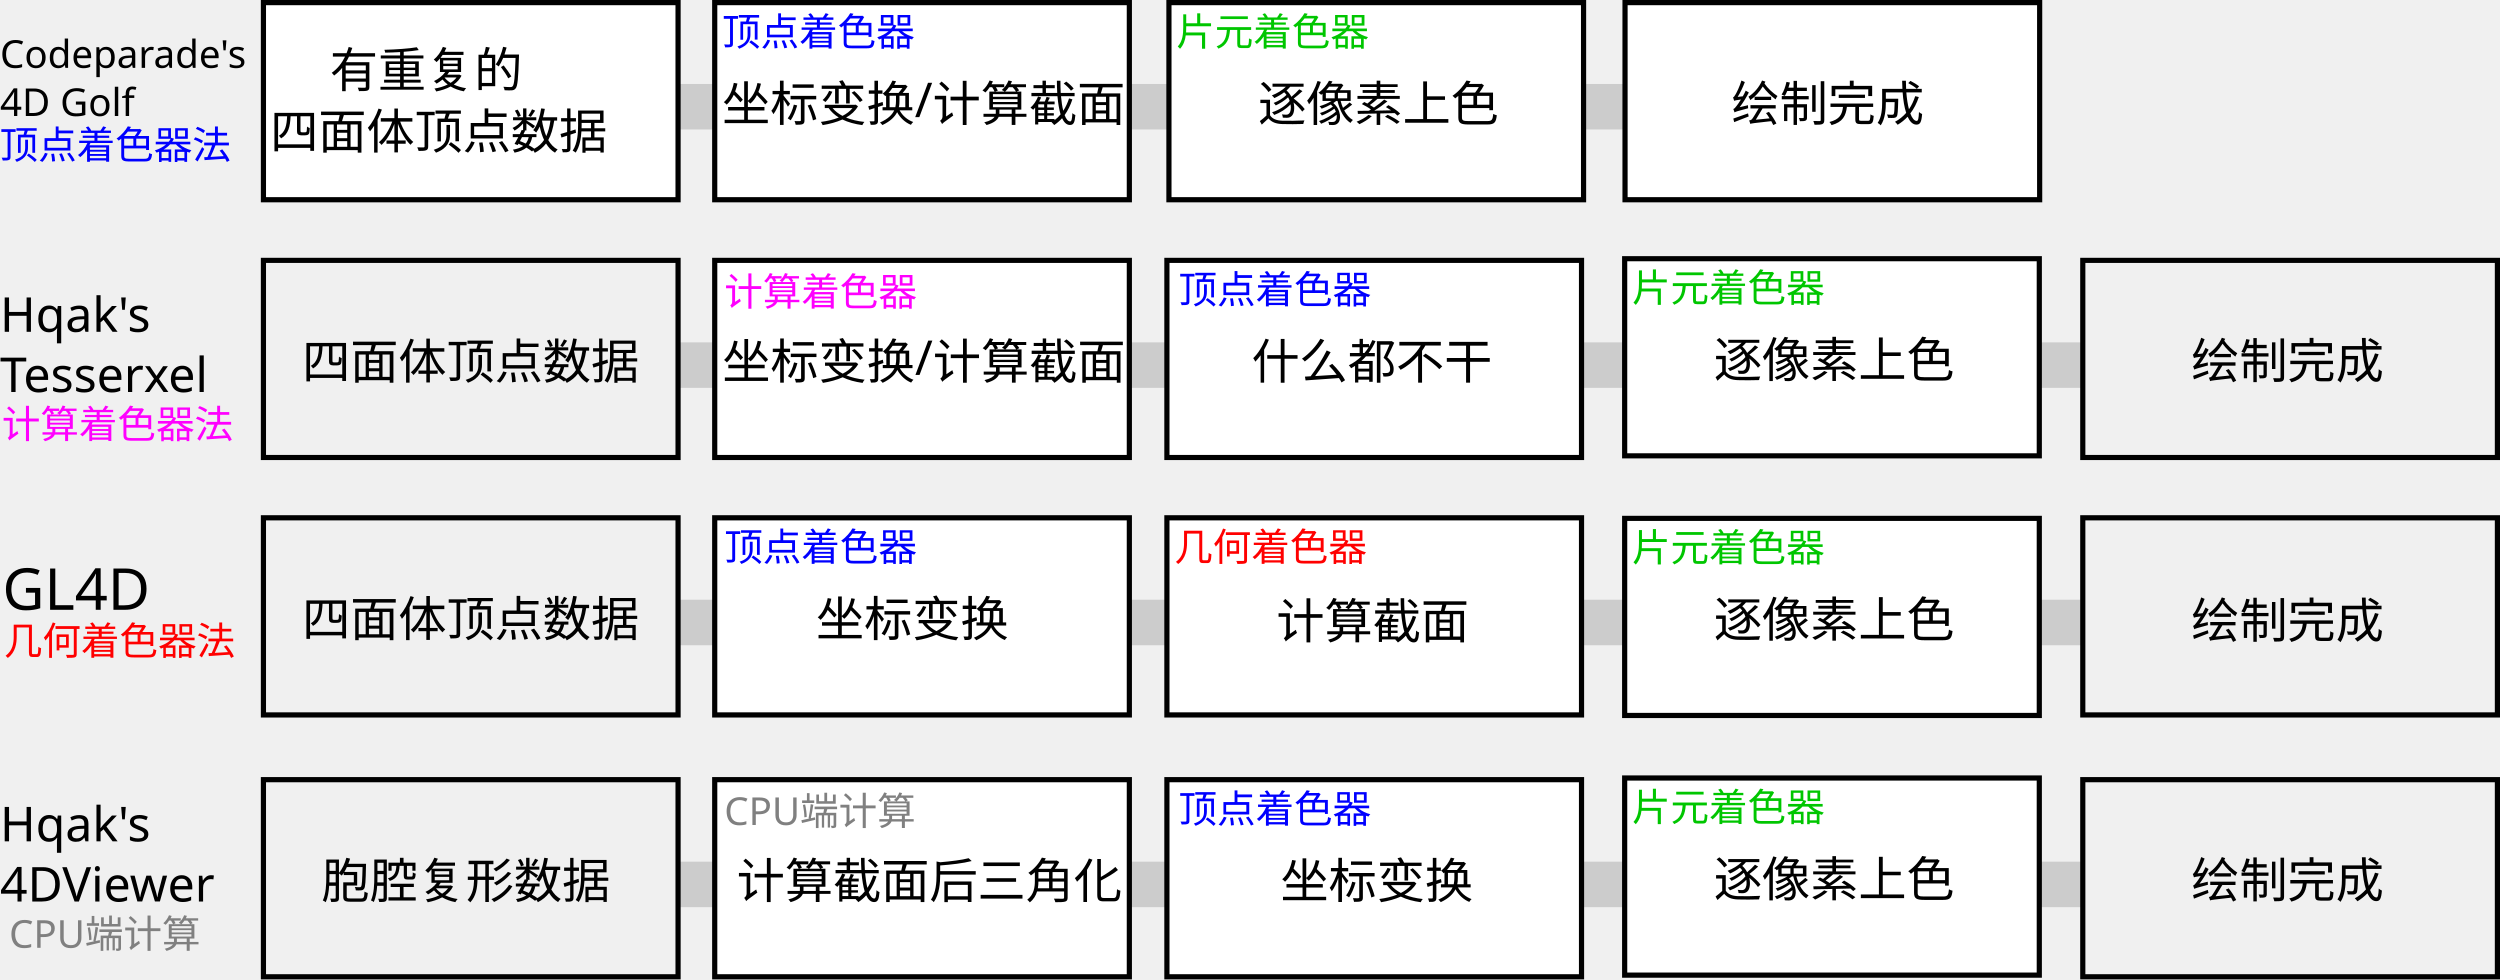
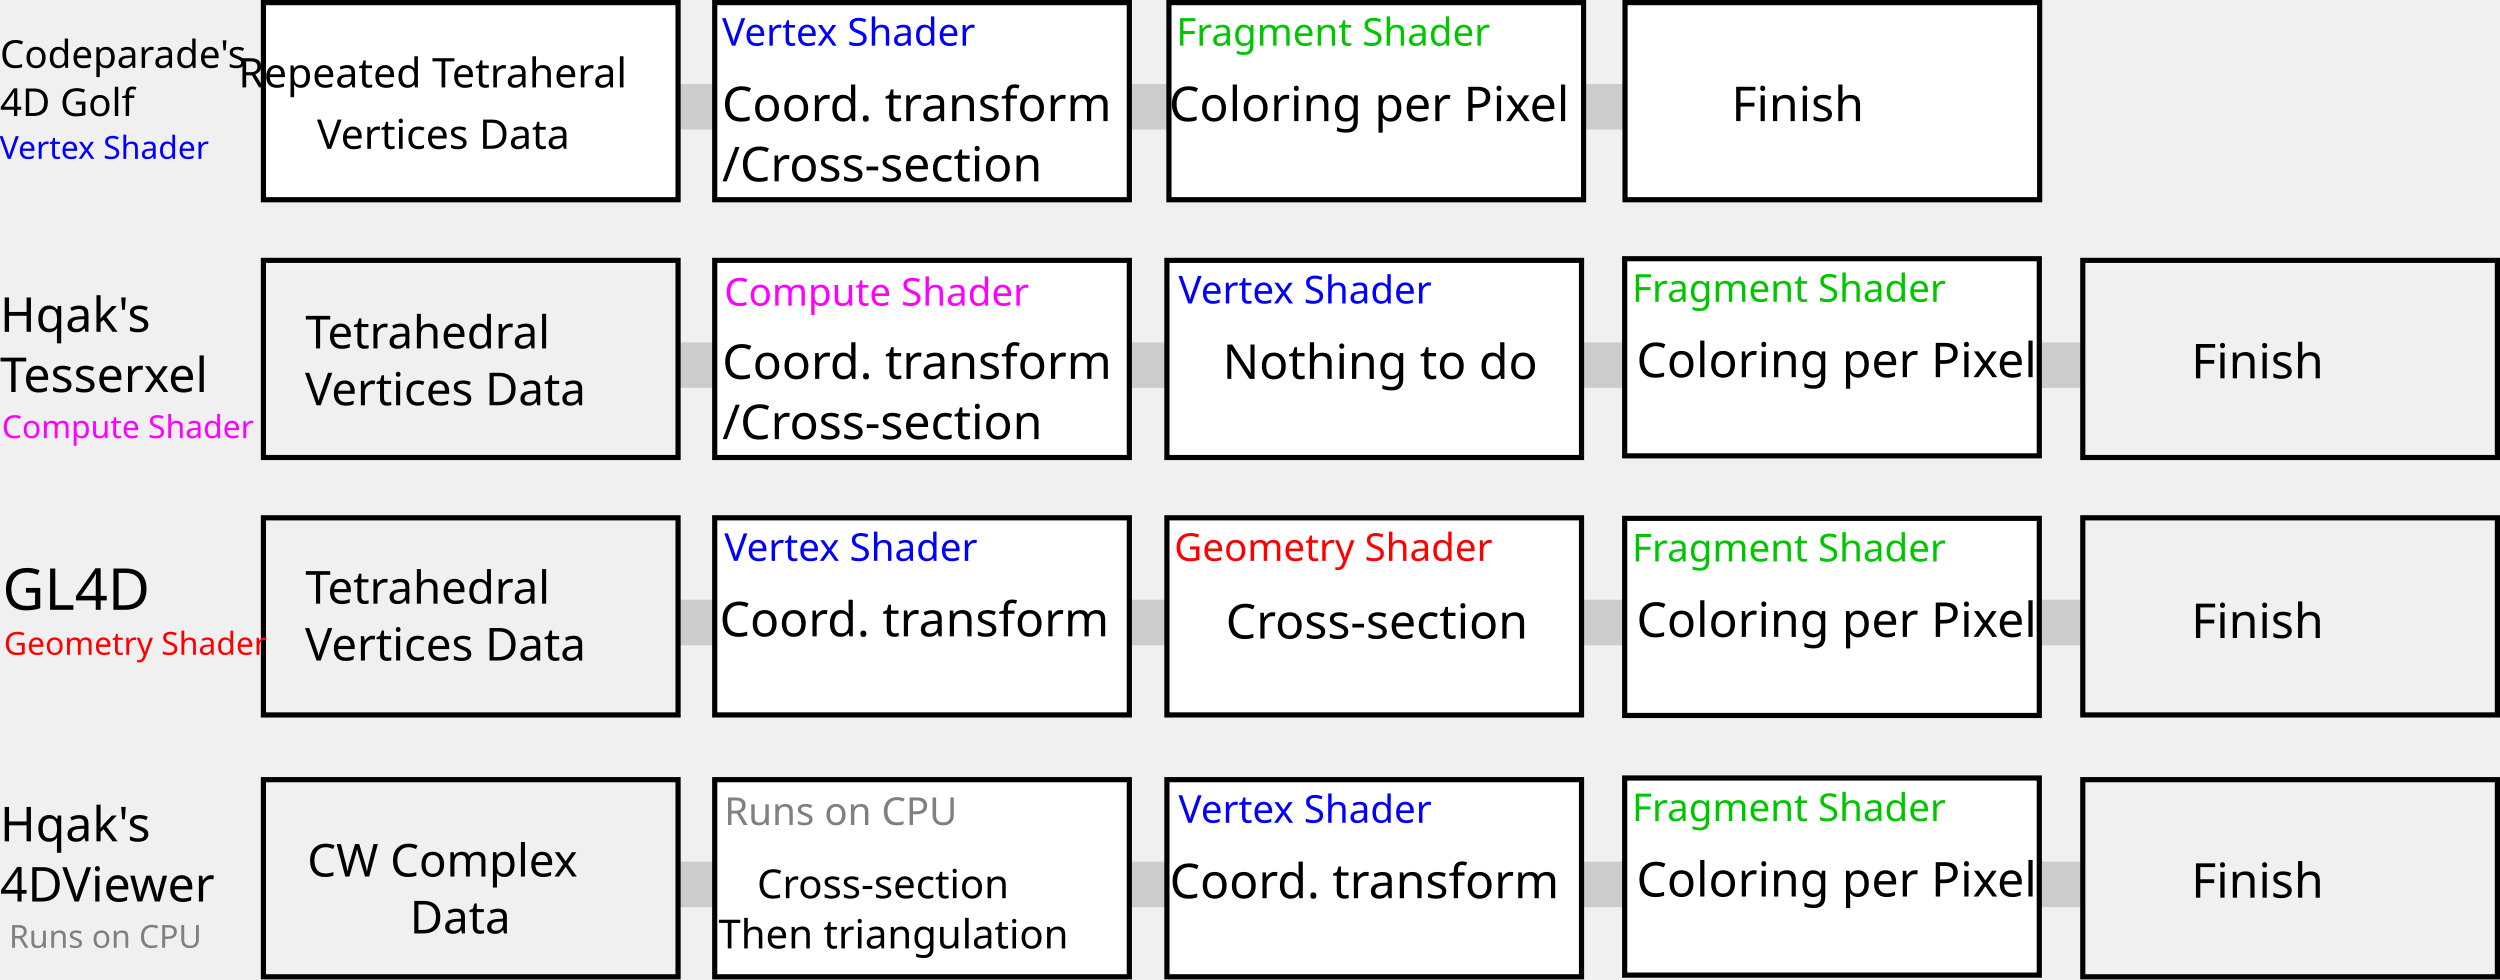
- <svg xmlns="http://www.w3.org/2000/svg" width="549.361mm" height="215.219mm" viewBox="0 0 549.361 215.219" version="1.1" id="svg189626">
+ <svg xmlns="http://www.w3.org/2000/svg" xmlns:xlink="http://www.w3.org/1999/xlink" width="549.361mm" height="215.219mm" viewBox="0 0 549.361 215.219" version="1.1" id="svg189626">
  <defs id="defs189623" />
  <g id="layer1" transform="translate(27.36523,-32.39238)">
    <path style="fill:none;stroke:#cccccc;stroke-width:10;stroke-linecap:butt;stroke-linejoin:miter;stroke-miterlimit:4;stroke-dasharray:none;stroke-opacity:1" d="m 121.683,169.177 h 308.54" id="path211511" />
    <path style="fill:none;stroke:#cccccc;stroke-width:10;stroke-linecap:butt;stroke-linejoin:miter;stroke-miterlimit:4;stroke-dasharray:none;stroke-opacity:1" d="m 121.683,112.622 h 308.54" id="path211372" />
    <path style="fill:none;stroke:#cccccc;stroke-width:10;stroke-linecap:butt;stroke-linejoin:miter;stroke-miterlimit:4;stroke-dasharray:none;stroke-opacity:1" d="M 121.683,55.842 H 401.697" id="path211218" />
    <rect style="fill:#ffffff;stroke:#000000;stroke-width:1.138;stroke-linecap:round" id="rect189863" width="91.112" height="43.318" x="30.523" y="32.961" />
-     <text xml:space="preserve" style="font-style:normal;font-weight:normal;font-size:10.583px;line-height:1.25;font-family:sans-serif;letter-spacing:0px;word-spacing:0px;fill:#000000;fill-opacity:1;stroke:none;stroke-width:0.265" x="75.912" y="51.602" id="text190835">
-       <tspan id="tspan190833" style="text-align:center;text-anchor:middle;stroke-width:0.265" x="75.912" y="51.602">有重复的</tspan>
-       <tspan style="text-align:center;text-anchor:middle;stroke-width:0.265" x="75.912" y="65.097" id="tspan209465">四面体顶点数据</tspan>
+     <text xml:space="preserve" style="font-style:normal;font-weight:normal;font-size:9px;line-height:1.25;font-family:sans-serif;letter-spacing:0px;word-spacing:0px;fill:#000000;fill-opacity:1;stroke:none;stroke-width:0.265" x="75.912" y="51.602" id="text190835">
+       <tspan id="tspan190833" style="text-align:center;text-anchor:middle;stroke-width:0.265" x="75.912" y="51.602">Repeated Tetraheral</tspan>
+       <tspan style="text-align:center;text-anchor:middle;stroke-width:0.265" x="75.912" y="65.097" id="tspan209465">Vertices Data</tspan>
    </text>
    <rect style="fill:none;stroke:#000000;stroke-width:1.138;stroke-linecap:round" id="rect194877" width="91.112" height="43.318" x="30.523" y="89.606" />
-     <text xml:space="preserve" style="font-style:normal;font-weight:normal;font-size:10.583px;line-height:1.25;font-family:sans-serif;letter-spacing:0px;word-spacing:0px;fill:#000000;fill-opacity:1;stroke:none;stroke-width:0.265" x="39.015" y="115.654" id="text194881">
-       <tspan id="tspan194879" style="stroke-width:0.265" x="39.015" y="115.654">四面体顶点数据</tspan>
+     <text xml:space="preserve" style="font-style:normal;font-weight:normal;font-size:10px;line-height:1.25;font-family:sans-serif;letter-spacing:0px;word-spacing:0px;fill:#000000;fill-opacity:1;stroke:none;stroke-width:0.265" x="77.016" y="108.947" id="text194881">
+       <tspan id="tspan194879" style="text-align:center;text-anchor:middle;stroke-width:0.265" x="77.016" y="108.947">Tetrahedral </tspan>
+       <tspan style="text-align:center;text-anchor:middle;stroke-width:0.265" x="77.016" y="121.447" id="tspan6151">Vertices Data</tspan>
    </text>
    <rect style="fill:none;stroke:#000000;stroke-width:1.138;stroke-linecap:round" id="rect194883" width="91.112" height="43.318" x="30.523" y="146.177" />
-     <text xml:space="preserve" style="font-style:normal;font-weight:normal;font-size:10.583px;line-height:1.25;font-family:sans-serif;letter-spacing:0px;word-spacing:0px;fill:#000000;fill-opacity:1;stroke:none;stroke-width:0.265" x="39.015" y="172.226" id="text194887">
-       <tspan id="tspan194885" style="stroke-width:0.265" x="39.015" y="172.226">四面体顶点数据</tspan>
-     </text>
    <rect style="fill:#ffffff;stroke:#000000;stroke-width:1.138;stroke-linecap:round" id="rect194889" width="91.112" height="43.318" x="129.69" y="32.961" />
    <text xml:space="preserve" style="font-style:normal;font-weight:normal;font-size:10.583px;line-height:1.25;font-family:sans-serif;letter-spacing:0px;word-spacing:0px;fill:#000000;fill-opacity:1;stroke:none;stroke-width:0.265" x="131.303" y="59.01" id="text194893">
-       <tspan id="tspan194891" style="stroke-width:0.265" x="131.303" y="59.01">坐标变换/计算截面</tspan>
+       <tspan id="tspan194891" style="stroke-width:0.265" x="131.303" y="59.01">Coord. transform</tspan>
+       <tspan style="stroke-width:0.265" x="131.303" y="72.239" id="tspan1369">/Cross-section</tspan>
    </text>
    <rect style="fill:#ffffff;stroke:#000000;stroke-width:1.138;stroke-linecap:round" id="rect194895" width="91.112" height="43.318" x="129.69" y="89.606" />
    <text xml:space="preserve" style="font-style:normal;font-weight:normal;font-size:10.583px;line-height:1.25;font-family:sans-serif;letter-spacing:0px;word-spacing:0px;fill:#000000;fill-opacity:1;stroke:none;stroke-width:0.265" x="131.354" y="115.654" id="text194899">
-       <tspan id="tspan194897" style="stroke-width:0.265" x="131.354" y="115.654">坐标变换/计算截面</tspan>
+       <tspan id="tspan194897" style="stroke-width:0.265" x="131.354" y="115.654">Coord. transform</tspan>
+       <tspan style="stroke-width:0.265" x="131.354" y="128.883" id="tspan2725">/Cross-section</tspan>
    </text>
    <rect style="fill:#ffffff;stroke:#000000;stroke-width:1.138;stroke-linecap:round" id="rect194901" width="91.112" height="43.318" x="129.69" y="146.177" />
-     <text xml:space="preserve" style="font-style:normal;font-weight:normal;font-size:10.583px;line-height:1.25;font-family:sans-serif;letter-spacing:0px;word-spacing:0px;fill:#000000;fill-opacity:1;stroke:none;stroke-width:0.265" x="151.94" y="172.226" id="text194905">
-       <tspan id="tspan194903" style="stroke-width:0.265" x="151.94" y="172.226">坐标变换</tspan>
+     <text xml:space="preserve" style="font-style:normal;font-weight:normal;font-size:10.583px;line-height:1.25;font-family:sans-serif;letter-spacing:0px;word-spacing:0px;fill:#000000;fill-opacity:1;stroke:none;stroke-width:0.265" x="130.773" y="172.226" id="text194905">
+       <tspan id="tspan194903" style="stroke-width:0.265" x="130.773" y="172.226">Coord. transform</tspan>
    </text>
    <text xml:space="preserve" style="font-style:normal;font-weight:normal;font-size:8.467px;line-height:1.25;font-family:sans-serif;letter-spacing:0px;word-spacing:0px;fill:#0000ff;fill-opacity:1;stroke:none;stroke-width:0.265" x="131.303" y="42.429" id="text200193">
-       <tspan id="tspan200191" style="font-size:8.467px;fill:#0000ff;stroke-width:0.265" x="131.303" y="42.429">顶点着色器</tspan>
+       <tspan id="tspan200191" style="font-size:8.467px;fill:#0000ff;stroke-width:0.265" x="131.303" y="42.429">Vertex Shader</tspan>
    </text>
    <text xml:space="preserve" style="font-style:normal;font-weight:normal;font-size:8.467px;line-height:1.25;font-family:sans-serif;letter-spacing:0px;word-spacing:0px;fill:#ff00ff;fill-opacity:1;stroke:none;stroke-width:0.265" x="131.79" y="99.561" id="text201851">
-       <tspan id="tspan201849" style="font-size:8.467px;fill:#ff00ff;stroke-width:0.265" x="131.79" y="99.561">计算着色器</tspan>
+       <tspan id="tspan201849" style="font-size:8.467px;fill:#ff00ff;stroke-width:0.265" x="131.79" y="99.561">Compute Shader</tspan>
    </text>
    <rect style="fill:#ffffff;stroke:#000000;stroke-width:1.138;stroke-linecap:round" id="rect202749" width="91.112" height="43.318" x="229.501" y="32.961" />
-     <text xml:space="preserve" style="font-style:normal;font-weight:normal;font-size:10.583px;line-height:1.25;font-family:sans-serif;letter-spacing:0px;word-spacing:0px;fill:#000000;fill-opacity:1;stroke:none;stroke-width:0.265" x="249.105" y="59.01" id="text202753">
-       <tspan id="tspan202751" style="stroke-width:0.265" x="249.105" y="59.01">逐像素上色</tspan>
+     <text xml:space="preserve" style="font-style:normal;font-weight:normal;font-size:10.583px;line-height:1.25;font-family:sans-serif;letter-spacing:0px;word-spacing:0px;fill:#000000;fill-opacity:1;stroke:none;stroke-width:0.265" x="229.526" y="59.01" id="text202753">
+       <tspan id="tspan202751" style="stroke-width:0.265" x="229.526" y="59.01">Coloring per Pixel</tspan>
    </text>
    <text xml:space="preserve" style="font-style:normal;font-weight:normal;font-size:8.467px;line-height:1.25;font-family:sans-serif;letter-spacing:0px;word-spacing:0px;fill:#00c600;fill-opacity:1;stroke:none;stroke-width:0.265" x="231.113" y="42.429" id="text202757">
-       <tspan id="tspan202755" style="font-size:8.467px;fill:#00c600;fill-opacity:1;stroke-width:0.265" x="231.113" y="42.429">片元着色器</tspan>
+       <tspan id="tspan202755" style="font-size:8.467px;fill:#00c600;fill-opacity:1;stroke-width:0.265" x="231.113" y="42.429">Fragment Shader</tspan>
    </text>
    <rect style="fill:#ffffff;stroke:#000000;stroke-width:1.138;stroke-linecap:round" id="rect205793" width="91.112" height="43.318" x="229.054" y="89.606" />
    <rect style="fill:#ffffff;stroke:#000000;stroke-width:1.138;stroke-linecap:round" id="rect205795" width="91.112" height="43.318" x="229.054" y="146.177" />
    <text xml:space="preserve" style="font-style:normal;font-weight:normal;font-size:8.467px;line-height:1.25;font-family:sans-serif;letter-spacing:0px;word-spacing:0px;fill:#0000ff;fill-opacity:1;stroke:none;stroke-width:0.265" x="231.601" y="99.073" id="text205799">
-       <tspan id="tspan205797" style="font-size:8.467px;fill:#0000ff;stroke-width:0.265" x="231.601" y="99.073">顶点着色器</tspan>
+       <tspan id="tspan205797" style="font-size:8.467px;fill:#0000ff;stroke-width:0.265" x="231.601" y="99.073">Vertex Shader</tspan>
    </text>
-     <text xml:space="preserve" style="font-style:normal;font-weight:normal;font-size:10.583px;line-height:1.25;font-family:sans-serif;letter-spacing:0px;word-spacing:0px;fill:#000000;fill-opacity:1;stroke:none;stroke-width:0.265" x="247.652" y="115.654" id="text205803">
-       <tspan id="tspan205801" style="stroke-width:0.265" x="247.652" y="115.654">什么都不干</tspan>
+     <text xml:space="preserve" style="font-style:normal;font-weight:normal;font-size:10.583px;line-height:1.25;font-family:sans-serif;letter-spacing:0px;word-spacing:0px;fill:#000000;fill-opacity:1;stroke:none;stroke-width:0.265" x="241.302" y="115.654" id="text205803">
+       <tspan id="tspan205801" style="stroke-width:0.265" x="241.302" y="115.654">Nothing to do</tspan>
    </text>
    <text xml:space="preserve" style="font-style:normal;font-weight:normal;font-size:8.467px;line-height:1.25;font-family:sans-serif;letter-spacing:0px;word-spacing:0px;fill:#0000ff;fill-opacity:1;stroke:none;stroke-width:0.265" x="131.79" y="155.644" id="text206153">
-       <tspan id="tspan206151" style="font-size:8.467px;fill:#0000ff;stroke-width:0.265" x="131.79" y="155.644">顶点着色器</tspan>
+       <tspan id="tspan206151" style="font-size:8.467px;fill:#0000ff;stroke-width:0.265" x="131.79" y="155.644">Vertex Shader</tspan>
    </text>
    <text xml:space="preserve" style="font-style:normal;font-weight:normal;font-size:8.467px;line-height:1.25;font-family:sans-serif;letter-spacing:0px;word-spacing:0px;fill:#ff0000;fill-opacity:1;stroke:none;stroke-width:0.265" x="230.667" y="155.644" id="text206157">
-       <tspan id="tspan206155" style="font-size:8.467px;fill:#ff0000;stroke-width:0.265" x="230.667" y="155.644">几何着色器</tspan>
+       <tspan id="tspan206155" style="font-size:8.467px;fill:#ff0000;stroke-width:0.265" x="230.667" y="155.644">Geometry Shader</tspan>
    </text>
-     <text xml:space="preserve" style="font-style:normal;font-weight:normal;font-size:10.583px;line-height:1.25;font-family:sans-serif;letter-spacing:0px;word-spacing:0px;fill:#000000;fill-opacity:1;stroke:none;stroke-width:0.265" x="253.111" y="172.713" id="text206507">
-       <tspan id="tspan206505" style="stroke-width:0.265" x="253.111" y="172.713">计算截面</tspan>
+     <text xml:space="preserve" style="font-style:normal;font-weight:normal;font-size:10.583px;line-height:1.25;font-family:sans-serif;letter-spacing:0px;word-spacing:0px;fill:#000000;fill-opacity:1;stroke:none;stroke-width:0.265" x="241.998" y="172.713" id="text206507">
+       <tspan id="tspan206505" style="stroke-width:0.265" x="241.998" y="172.713">Cross-section</tspan>
    </text>
    <rect style="fill:#ffffff;stroke:#000000;stroke-width:1.138;stroke-linecap:round" id="rect210437" width="91.112" height="43.318" x="329.726" y="32.961" />
    <rect style="fill:none;stroke:#000000;stroke-width:1.138;stroke-linecap:round" id="rect210439" width="91.112" height="43.318" x="430.315" y="89.606" />
    <rect style="fill:none;stroke:#000000;stroke-width:1.138;stroke-linecap:round" id="rect210441" width="91.112" height="43.318" x="430.315" y="146.177" />
    <text xml:space="preserve" style="font-style:normal;font-weight:normal;font-size:10.583px;line-height:1.25;font-family:sans-serif;letter-spacing:0px;word-spacing:0px;fill:#000000;fill-opacity:1;stroke:none;stroke-width:0.265" x="353.118" y="59.01" id="text210445">
-       <tspan id="tspan210443" style="stroke-width:0.265" x="353.118" y="59.01">绘制完成</tspan>
+       <tspan id="tspan210443" style="stroke-width:0.265" x="353.118" y="59.01">Finish</tspan>
    </text>
    <text xml:space="preserve" style="font-style:normal;font-weight:normal;font-size:10.583px;line-height:1.25;font-family:sans-serif;letter-spacing:0px;word-spacing:0px;fill:#000000;fill-opacity:1;stroke:none;stroke-width:0.265" x="454.152" y="115.53" id="text211159">
-       <tspan id="tspan211157" style="stroke-width:0.265" x="454.152" y="115.53">绘制完成</tspan>
+       <tspan id="tspan211157" style="stroke-width:0.265" x="454.152" y="115.53">Finish</tspan>
    </text>
    <text xml:space="preserve" style="font-style:normal;font-weight:normal;font-size:10.583px;line-height:1.25;font-family:sans-serif;letter-spacing:0px;word-spacing:0px;fill:#000000;fill-opacity:1;stroke:none;stroke-width:0.265" x="454.152" y="172.589" id="text211163">
-       <tspan id="tspan211161" style="stroke-width:0.265" x="454.152" y="172.589">绘制完成</tspan>
+       <tspan id="tspan211161" style="stroke-width:0.265" x="454.152" y="172.589">Finish</tspan>
    </text>
    <rect style="fill:#ffffff;stroke:#000000;stroke-width:1.138;stroke-linecap:round" id="rect211165" width="91.112" height="43.318" x="329.646" y="89.24" />
-     <text xml:space="preserve" style="font-style:normal;font-weight:normal;font-size:10.583px;line-height:1.25;font-family:sans-serif;letter-spacing:0px;word-spacing:0px;fill:#000000;fill-opacity:1;stroke:none;stroke-width:0.265" x="349.25" y="115.288" id="text211169">
-       <tspan id="tspan211167" style="stroke-width:0.265" x="349.25" y="115.288">逐像素上色</tspan>
+     <text xml:space="preserve" style="font-style:normal;font-weight:normal;font-size:10.583px;line-height:1.25;font-family:sans-serif;letter-spacing:0px;word-spacing:0px;fill:#000000;fill-opacity:1;stroke:none;stroke-width:0.265" x="332.25" y="115.288" id="text211169">
+       <tspan id="tspan211167" style="stroke-width:0.265" x="332.25" y="115.288">Coloring per Pixel</tspan>
    </text>
    <text xml:space="preserve" style="font-style:normal;font-weight:normal;font-size:8.467px;line-height:1.25;font-family:sans-serif;letter-spacing:0px;word-spacing:0px;fill:#00c600;fill-opacity:1;stroke:none;stroke-width:0.265" x="331.258" y="98.707" id="text211173">
-       <tspan id="tspan211171" style="font-size:8.467px;fill:#00c600;fill-opacity:1;stroke-width:0.265" x="331.258" y="98.707">片元着色器</tspan>
+       <tspan id="tspan211171" style="font-size:8.467px;fill:#00c600;fill-opacity:1;stroke-width:0.265" x="331.258" y="98.707">Fragment Shader</tspan>
    </text>
    <rect style="fill:#ffffff;stroke:#000000;stroke-width:1.138;stroke-linecap:round" id="rect211175" width="91.112" height="43.318" x="329.646" y="146.299" />
-     <text xml:space="preserve" style="font-style:normal;font-weight:normal;font-size:10.583px;line-height:1.25;font-family:sans-serif;letter-spacing:0px;word-spacing:0px;fill:#000000;fill-opacity:1;stroke:none;stroke-width:0.265" x="349.25" y="172.348" id="text211179">
-       <tspan id="tspan211177" style="stroke-width:0.265" x="349.25" y="172.348">逐像素上色</tspan>
+     <text xml:space="preserve" style="font-style:normal;font-weight:normal;font-size:10.583px;line-height:1.25;font-family:sans-serif;letter-spacing:0px;word-spacing:0px;fill:#000000;fill-opacity:1;stroke:none;stroke-width:0.265" x="332.25" y="172.348" id="text211179">
+       <tspan id="tspan211177" style="stroke-width:0.265" x="332.25" y="172.348">Coloring per Pixel</tspan>
    </text>
    <text xml:space="preserve" style="font-style:normal;font-weight:normal;font-size:8.467px;line-height:1.25;font-family:sans-serif;letter-spacing:0px;word-spacing:0px;fill:#00c600;fill-opacity:1;stroke:none;stroke-width:0.265" x="331.258" y="155.766" id="text211183">
-       <tspan id="tspan211181" style="font-size:8.467px;fill:#00c600;fill-opacity:1;stroke-width:0.265" x="331.258" y="155.766">片元着色器</tspan>
+       <tspan id="tspan211181" style="font-size:8.467px;fill:#00c600;fill-opacity:1;stroke-width:0.265" x="331.258" y="155.766">Fragment Shader</tspan>
    </text>
    <path style="fill:none;stroke:#cccccc;stroke-width:10;stroke-linecap:butt;stroke-linejoin:miter;stroke-miterlimit:4;stroke-dasharray:none;stroke-opacity:1" d="m 121.683,226.741 h 308.54" id="path211719" />
    <rect style="fill:none;stroke:#000000;stroke-width:1.138;stroke-linecap:round" id="rect211721" width="91.112" height="43.318" x="30.523" y="203.724" />
-     <text xml:space="preserve" style="font-style:normal;font-weight:normal;font-size:10.583px;line-height:1.25;font-family:sans-serif;letter-spacing:0px;word-spacing:0px;fill:#000000;fill-opacity:1;stroke:none;stroke-width:0.265" x="43.248" y="229.772" id="text211725">
-       <tspan id="tspan211723" style="stroke-width:0.265" x="43.248" y="229.772">胞腔复形数据</tspan>
+     <text xml:space="preserve" style="font-style:normal;font-weight:normal;font-size:10px;line-height:1.25;font-family:sans-serif;text-align:center;letter-spacing:0px;word-spacing:0px;text-anchor:middle;fill:#000000;fill-opacity:1;stroke:none;stroke-width:0.265" x="80.266" y="225.01" id="text211725">
+       <tspan id="tspan211723" style="text-align:center;text-anchor:middle;stroke-width:0.265" x="80.266" y="225.01">CW Complex </tspan>
+       <tspan style="text-align:center;text-anchor:middle;stroke-width:0.265" x="80.266" y="237.51" id="tspan7061">Data</tspan>
    </text>
    <rect style="fill:#ffffff;stroke:#000000;stroke-width:1.138;stroke-linecap:round" id="rect211727" width="91.112" height="43.318" x="129.69" y="203.724" />
-     <text xml:space="preserve" style="font-style:normal;font-weight:normal;font-size:10.583px;line-height:1.25;font-family:sans-serif;letter-spacing:0px;word-spacing:0px;fill:#000000;fill-opacity:1;stroke:none;stroke-width:0.265" x="134.529" y="229.772" id="text211731">
-       <tspan id="tspan211729" style="stroke-width:0.265" x="134.529" y="229.772">计算截面后三角化</tspan>
+     <text xml:space="preserve" style="font-style:normal;font-weight:normal;font-size:8.819px;line-height:1.25;font-family:sans-serif;letter-spacing:0px;word-spacing:0px;fill:#000000;fill-opacity:1;stroke:none;stroke-width:0.265" x="174.703" y="229.772" id="text211731">
+       <tspan id="tspan211729" style="font-size:8.819px;text-align:center;text-anchor:middle;stroke-width:0.265" x="174.703" y="229.772">Cross-section</tspan>
+       <tspan style="font-size:8.819px;text-align:center;text-anchor:middle;stroke-width:0.265" x="174.703" y="240.797" id="tspan3135">Then triangulation</tspan>
    </text>
    <text xml:space="preserve" style="font-style:normal;font-weight:normal;font-size:8.467px;line-height:1.25;font-family:sans-serif;letter-spacing:0px;word-spacing:0px;fill:#808080;fill-opacity:1;stroke:none;stroke-width:0.265" x="131.79" y="213.679" id="text211735">
-       <tspan id="tspan211733" style="font-size:8.467px;fill:#808080;stroke-width:0.265" x="131.79" y="213.679">CPU端计算</tspan>
+       <tspan id="tspan211733" style="font-size:8.467px;fill:#808080;stroke-width:0.265" x="131.79" y="213.679">Runs on CPU</tspan>
    </text>
    <rect style="fill:#ffffff;stroke:#000000;stroke-width:1.138;stroke-linecap:round" id="rect211737" width="91.112" height="43.318" x="229.054" y="203.724" />
    <text xml:space="preserve" style="font-style:normal;font-weight:normal;font-size:8.467px;line-height:1.25;font-family:sans-serif;letter-spacing:0px;word-spacing:0px;fill:#0000ff;fill-opacity:1;stroke:none;stroke-width:0.265" x="231.601" y="213.191" id="text211741">
-       <tspan id="tspan211739" style="font-size:8.467px;fill:#0000ff;stroke-width:0.265" x="231.601" y="213.191">顶点着色器</tspan>
+       <tspan id="tspan211739" style="font-size:8.467px;fill:#0000ff;stroke-width:0.265" x="231.601" y="213.191">Vertex Shader</tspan>
    </text>
-     <text xml:space="preserve" style="font-style:normal;font-weight:normal;font-size:10.583px;line-height:1.25;font-family:sans-serif;letter-spacing:0px;word-spacing:0px;fill:#000000;fill-opacity:1;stroke:none;stroke-width:0.265" x="254.002" y="229.772" id="text211745">
-       <tspan id="tspan211743" style="stroke-width:0.265" x="254.002" y="229.772">坐标变换</tspan>
+     <text xml:space="preserve" style="font-style:normal;font-weight:normal;font-size:10.583px;line-height:1.25;font-family:sans-serif;letter-spacing:0px;word-spacing:0px;fill:#000000;fill-opacity:1;stroke:none;stroke-width:0.265" x="229.66" y="229.772" id="text211745">
+       <tspan id="tspan211743" style="stroke-width:0.265" x="229.66" y="229.772">Coord. transform</tspan>
    </text>
    <rect style="fill:none;stroke:#000000;stroke-width:1.138;stroke-linecap:round" id="rect211747" width="91.112" height="43.318" x="430.315" y="203.724" />
    <text xml:space="preserve" style="font-style:normal;font-weight:normal;font-size:10.583px;line-height:1.25;font-family:sans-serif;letter-spacing:0px;word-spacing:0px;fill:#000000;fill-opacity:1;stroke:none;stroke-width:0.265" x="454.152" y="229.648" id="text211751">
-       <tspan id="tspan211749" style="stroke-width:0.265" x="454.152" y="229.648">绘制完成</tspan>
+       <tspan id="tspan211749" style="stroke-width:0.265" x="454.152" y="229.648">Finish</tspan>
    </text>
    <rect style="fill:#ffffff;stroke:#000000;stroke-width:1.138;stroke-linecap:round" id="rect211753" width="91.112" height="43.318" x="329.646" y="203.358" />
-     <text xml:space="preserve" style="font-style:normal;font-weight:normal;font-size:10.583px;line-height:1.25;font-family:sans-serif;letter-spacing:0px;word-spacing:0px;fill:#000000;fill-opacity:1;stroke:none;stroke-width:0.265" x="349.25" y="229.407" id="text211757">
-       <tspan id="tspan211755" style="stroke-width:0.265" x="349.25" y="229.407">逐像素上色</tspan>
+     <text xml:space="preserve" style="font-style:normal;font-weight:normal;font-size:10.583px;line-height:1.25;font-family:sans-serif;letter-spacing:0px;word-spacing:0px;fill:#000000;fill-opacity:1;stroke:none;stroke-width:0.265" x="332.25" y="229.407" id="text211757">
+       <tspan id="tspan211755" style="stroke-width:0.265" x="332.25" y="229.407">Coloring per Pixel</tspan>
    </text>
    <text xml:space="preserve" style="font-style:normal;font-weight:normal;font-size:8.467px;line-height:1.25;font-family:sans-serif;letter-spacing:0px;word-spacing:0px;fill:#00c600;fill-opacity:1;stroke:none;stroke-width:0.265" x="331.258" y="212.825" id="text211761">
-       <tspan id="tspan211759" style="font-size:8.467px;fill:#00c600;fill-opacity:1;stroke-width:0.265" x="331.258" y="212.825">片元着色器</tspan>
+       <tspan id="tspan211759" style="font-size:8.467px;fill:#00c600;fill-opacity:1;stroke-width:0.265" x="331.258" y="212.825">Fragment Shader</tspan>
    </text>
    <text xml:space="preserve" style="font-style:normal;font-weight:normal;font-size:8.467px;line-height:1.25;font-family:sans-serif;letter-spacing:0px;word-spacing:0px;fill:#000000;fill-opacity:1;stroke:none;stroke-width:0.265" x="-27.365" y="47.303" id="text223643">
      <tspan id="tspan223641" style="font-size:8.467px;stroke-width:0.265" x="-27.365" y="47.303">Codeparade's</tspan>
      <tspan style="font-size:8.467px;stroke-width:0.265" x="-27.365" y="57.887" id="tspan223645">4D Golf</tspan>
    </text>
    <text xml:space="preserve" style="font-style:normal;font-weight:normal;font-size:10.583px;line-height:1.25;font-family:sans-serif;letter-spacing:0px;word-spacing:0px;fill:#000000;fill-opacity:1;stroke:none;stroke-width:0.265" x="-27.365" y="105.306" id="text224133">
      <tspan style="stroke-width:0.265" x="-27.365" y="105.306" id="tspan224131">Hqak's</tspan>
      <tspan style="stroke-width:0.265" x="-27.365" y="118.535" id="tspan224531">Tesserxel</tspan>
    </text>
    <text xml:space="preserve" style="font-style:normal;font-weight:normal;font-size:12.7px;line-height:1.25;font-family:sans-serif;letter-spacing:0px;word-spacing:0px;fill:#000000;fill-opacity:1;stroke:none;stroke-width:0.265" x="-26.836" y="166.391" id="text225489">
      <tspan style="font-size:12.7px;stroke-width:0.265" x="-26.836" y="166.391" id="tspan225487">GL4D</tspan>
    </text>
    <text xml:space="preserve" style="font-style:normal;font-weight:normal;font-size:10.583px;line-height:1.25;font-family:sans-serif;letter-spacing:0px;word-spacing:0px;fill:#000000;fill-opacity:1;stroke:none;stroke-width:0.265" x="-27.365" y="217.266" id="text231677">
      <tspan style="stroke-width:0.265" x="-27.365" y="217.266" id="tspan231673">Hqak's</tspan>
      <tspan style="stroke-width:0.265" x="-27.365" y="230.496" id="tspan231675">4DViewer</tspan>
    </text>
    <text xml:space="preserve" style="font-style:normal;font-weight:normal;font-size:8.467px;line-height:1.25;font-family:sans-serif;letter-spacing:0px;word-spacing:0px;fill:#0000ff;fill-opacity:1;stroke:none;stroke-width:0.265" x="-27.447" y="67.299" id="text3036">
-       <tspan id="tspan3034" style="font-size:8.467px;fill:#0000ff;stroke-width:0.265" x="-27.447" y="67.299">顶点着色器法</tspan>
+       <tspan id="tspan3034" style="font-size:7px;fill:#0000ff;stroke-width:0.265" x="-27.447" y="67.299">Vertex Shader</tspan>
    </text>
    <text xml:space="preserve" style="font-style:normal;font-weight:normal;font-size:8.467px;line-height:1.25;font-family:sans-serif;letter-spacing:0px;word-spacing:0px;fill:#ff00ff;fill-opacity:1;stroke:none;stroke-width:0.265" x="-26.96" y="128.665" id="text3324">
-       <tspan id="tspan3322" style="font-size:8.467px;fill:#ff00ff;stroke-width:0.265" x="-26.96" y="128.665">计算着色器法</tspan>
+       <tspan id="tspan3322" style="font-size:7px;fill:#ff00ff;stroke-width:0.265" x="-26.96" y="128.665">Compute Shader</tspan>
    </text>
    <text xml:space="preserve" style="font-style:normal;font-weight:normal;font-size:8.467px;line-height:1.25;font-family:sans-serif;letter-spacing:0px;word-spacing:0px;fill:#ff0000;fill-opacity:1;stroke:none;stroke-width:0.265" x="-26.508" y="176.282" id="text4096">
-       <tspan id="tspan4094" style="font-size:8.467px;fill:#ff0000;stroke-width:0.265" x="-26.508" y="176.282">几何着色器法</tspan>
+       <tspan id="tspan4094" style="font-size:7px;fill:#ff0000;stroke-width:0.265" x="-26.508" y="176.282">Geometry Shader</tspan>
    </text>
    <text xml:space="preserve" style="font-style:normal;font-weight:normal;font-size:8.467px;line-height:1.25;font-family:sans-serif;letter-spacing:0px;word-spacing:0px;fill:#808080;fill-opacity:1;stroke:none;stroke-width:0.265" x="-25.372" y="240.666" id="text4634">
-       <tspan id="tspan4632" style="font-size:8.467px;fill:#808080;stroke-width:0.265" x="-25.372" y="240.666">CPU端计算</tspan>
+       <tspan id="tspan4632" style="font-size:7px;fill:#808080;stroke-width:0.265" x="-25.372" y="240.666">Runs on CPU</tspan>
    </text>
+     <use x="0" y="0" xlink:href="#text194881" id="use6935" transform="translate(0,56.09167)" width="100%" height="100%" />
  </g>
</svg>
